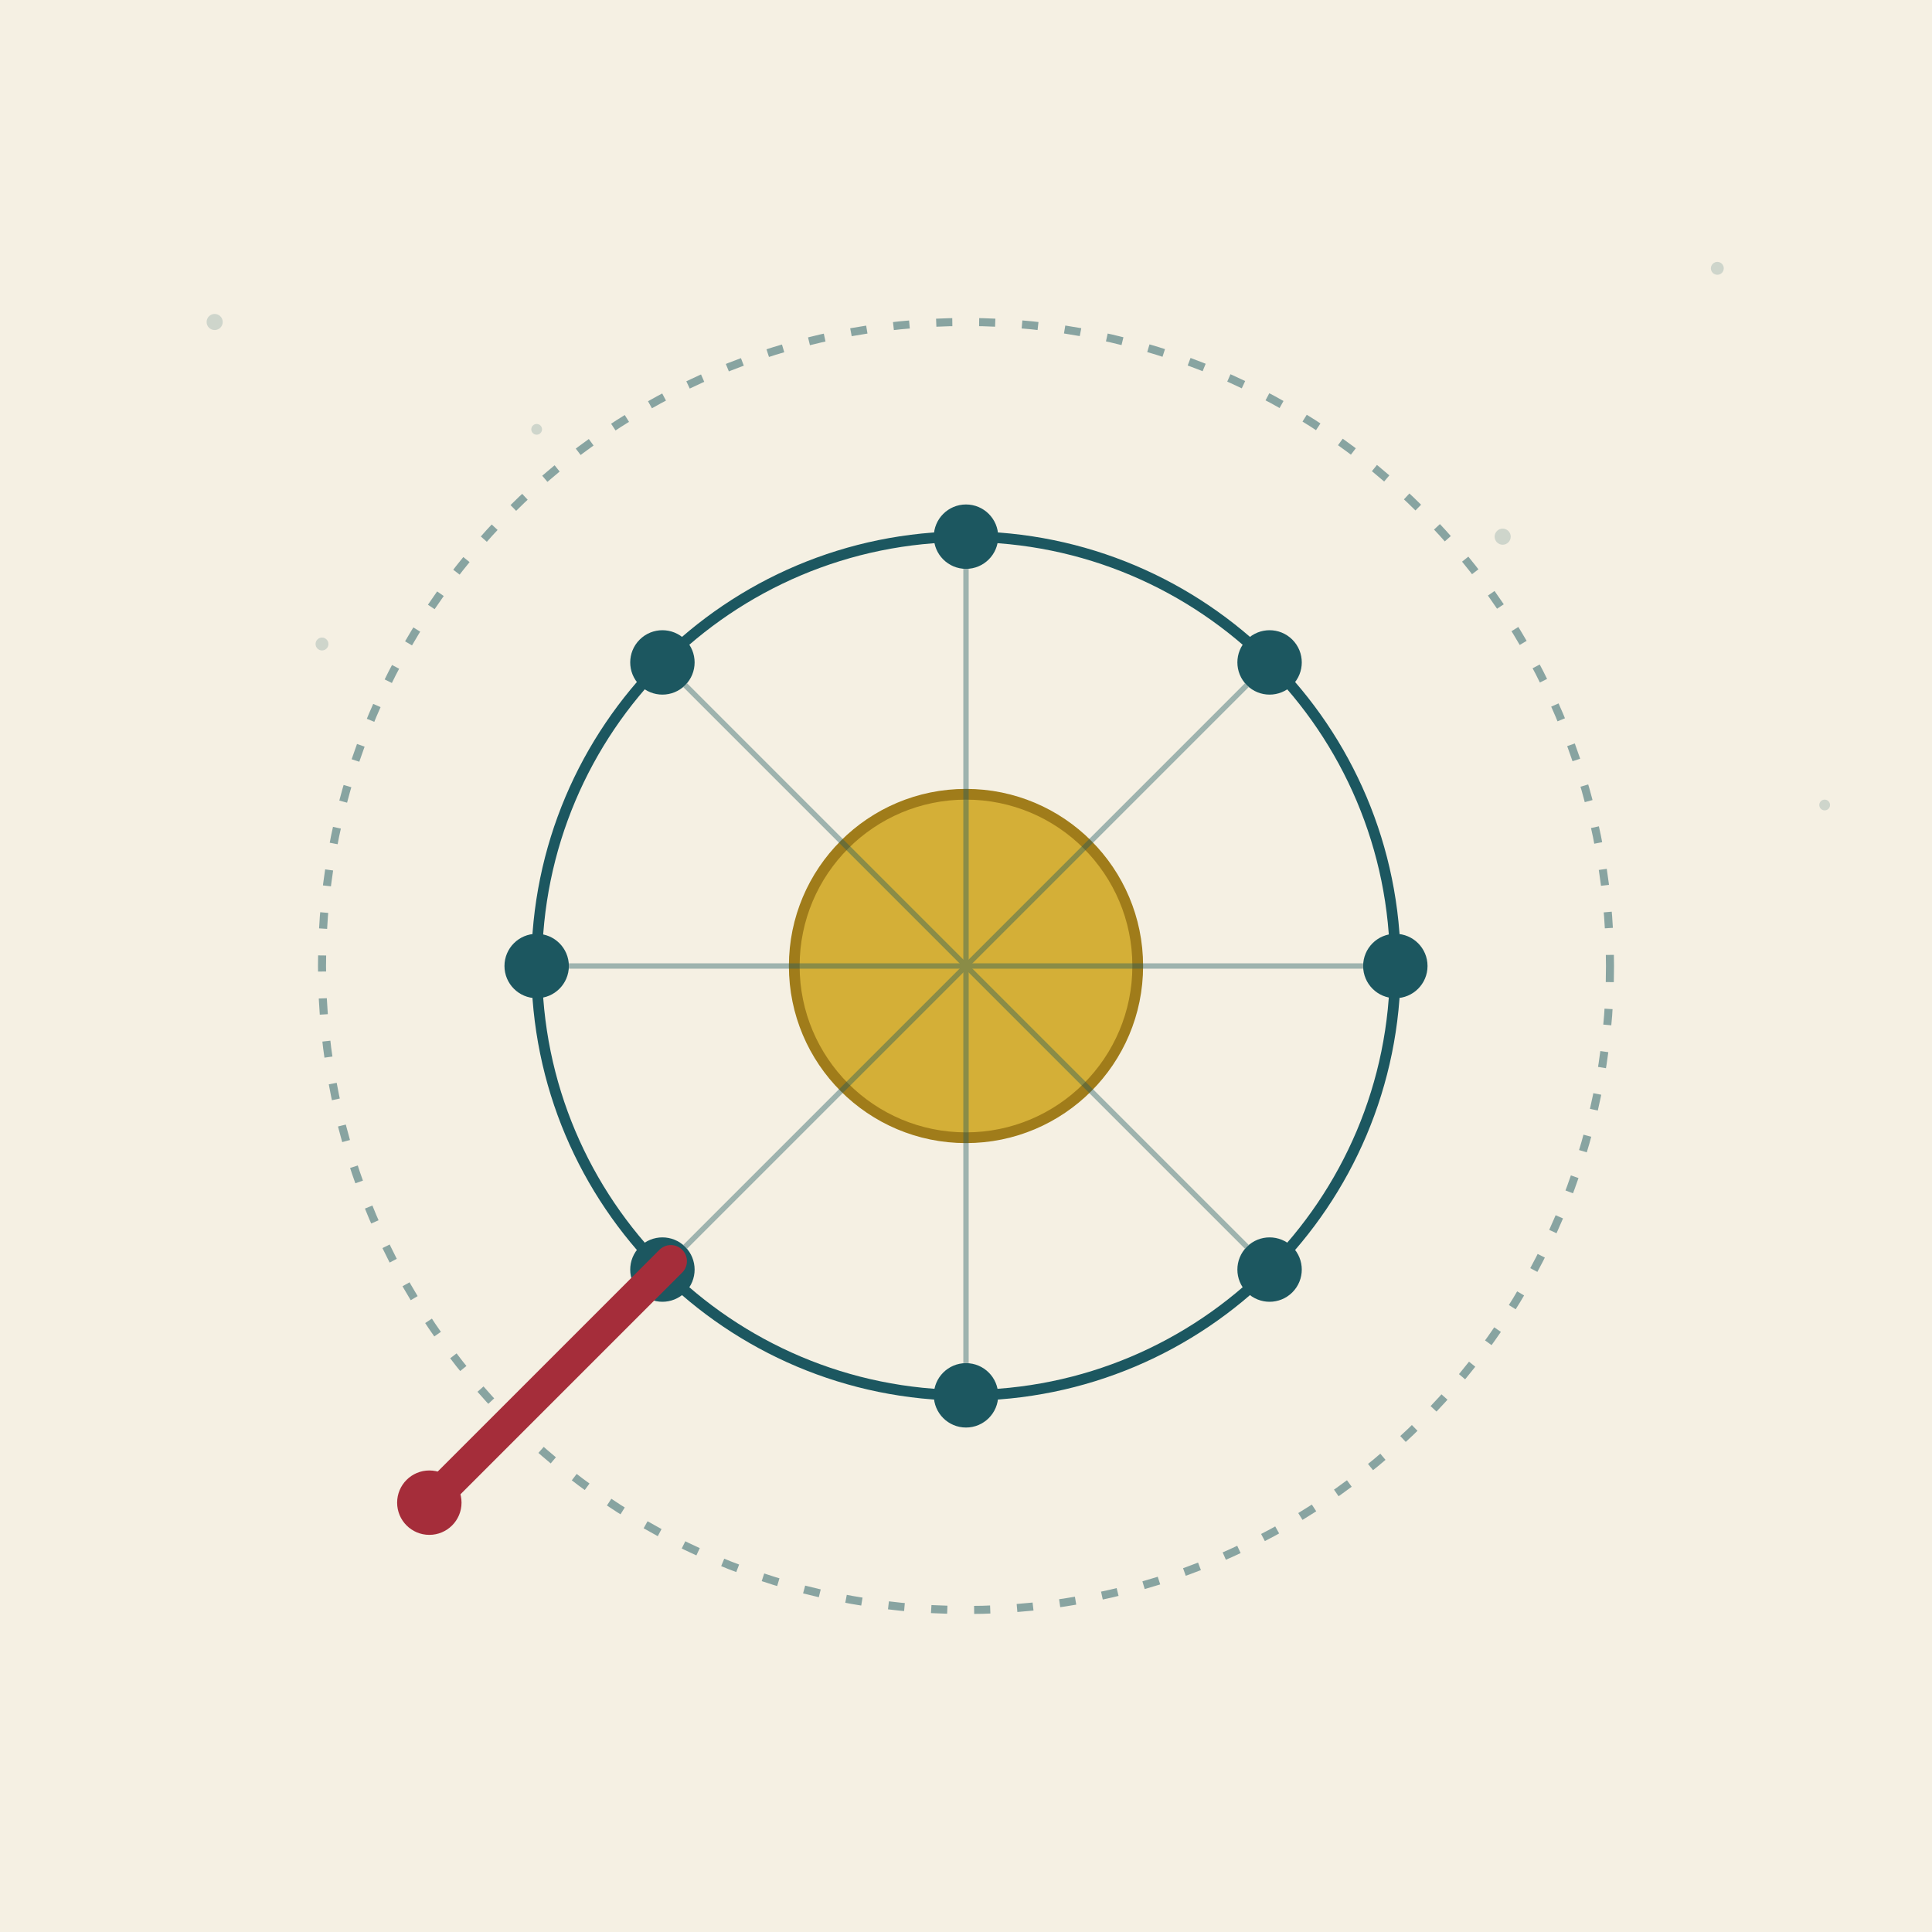
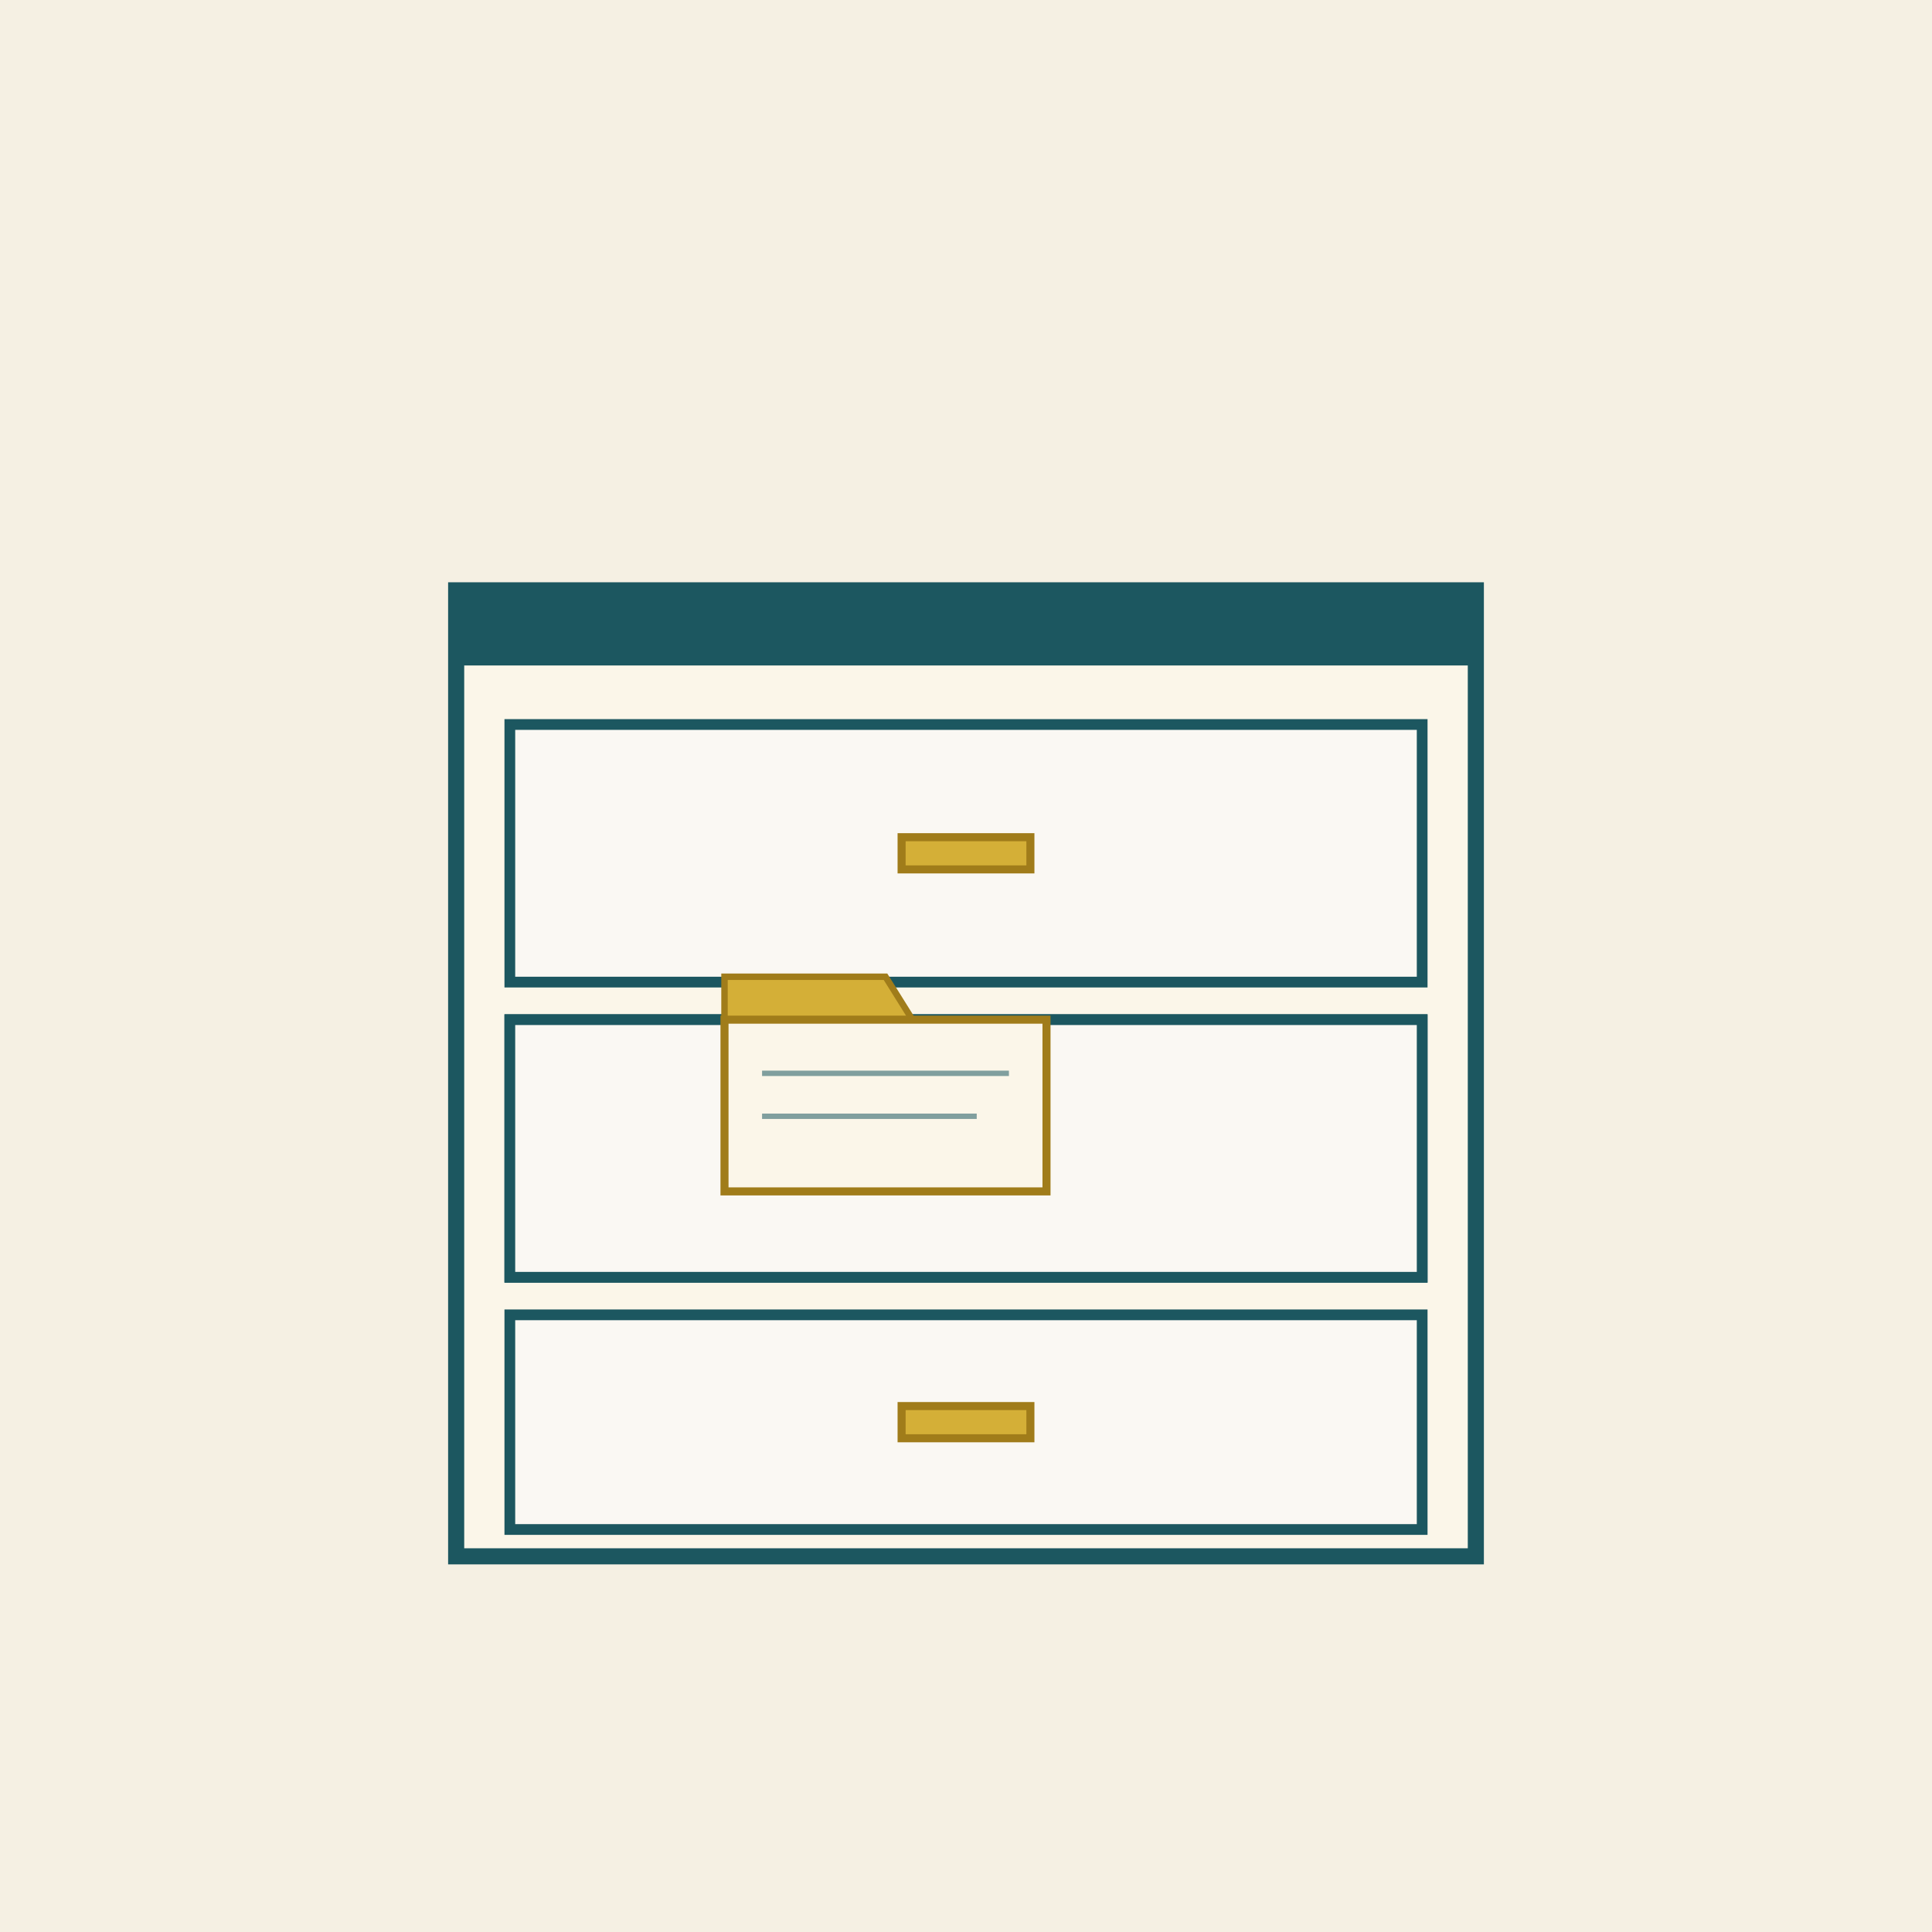
<svg xmlns="http://www.w3.org/2000/svg" viewBox="0 0 360 360" role="img" aria-label="Onderzoeken">
  <rect width="360" height="360" fill="#f5f0e3" />
-   <g fill="#1c5760" opacity="0.18">
-     <circle cx="40" cy="60" r="1.5" />
-     <circle cx="320" cy="50" r="1.2" />
-     <circle cx="100" cy="80" r="1" />
-     <circle cx="280" cy="100" r="1.5" />
-     <circle cx="60" cy="120" r="1.2" />
-     <circle cx="340" cy="150" r="1" />
-   </g>
-   <g transform="translate(180,180)">
-     <circle r="120" fill="none" stroke="#1c5760" stroke-width="1.5" stroke-dasharray="3 5" opacity="0.5" />
-     <circle r="80" fill="none" stroke="#1c5760" stroke-width="2" />
-     <circle r="32" fill="#d4af37" />
-     <circle r="32" fill="none" stroke="#a07c1a" stroke-width="2" />
-   </g>
-   <g fill="#1c5760">
-     <g transform="translate(180,180)">
-       <g transform="rotate(0)">
-         <circle cx="80" cy="0" r="6" />
-       </g>
-       <g transform="rotate(45)">
-         <circle cx="80" cy="0" r="6" />
-       </g>
-       <g transform="rotate(90)">
-         <circle cx="80" cy="0" r="6" />
-       </g>
-       <g transform="rotate(135)">
-         <circle cx="80" cy="0" r="6" />
-       </g>
-       <g transform="rotate(180)">
-         <circle cx="80" cy="0" r="6" />
-       </g>
-       <g transform="rotate(225)">
-         <circle cx="80" cy="0" r="6" />
-       </g>
-       <g transform="rotate(270)">
-         <circle cx="80" cy="0" r="6" />
-       </g>
-       <g transform="rotate(315)">
-         <circle cx="80" cy="0" r="6" />
-       </g>
+   <g transform="translate(180,200)">
+     <rect x="-95" y="-90" width="190" height="180" fill="#fbf6e9" stroke="#1c5760" stroke-width="3" />
+     <rect x="-95" y="-90" width="190" height="14" fill="#1c5760" />
+     <g fill="#faf8f3" stroke="#1c5760" stroke-width="2">
+       <rect x="-85" y="-65" width="170" height="48" />
+       <rect x="-85" y="-10" width="170" height="48" />
+       <rect x="-85" y="45" width="170" height="40" />
+     </g>
+     <g fill="#d4af37" stroke="#a07c1a" stroke-width="1.5">
+       <rect x="-12" y="-44" width="24" height="6" />
+       <rect x="-12" y="11" width="24" height="6" />
+       <rect x="-12" y="62" width="24" height="6" />
+     </g>
+     <g transform="translate(0,-10)">
+       <rect x="-85" y="0" width="170" height="48" fill="#faf8f3" stroke="#1c5760" stroke-width="2" />
+       <path d="M -45 -8 L -15 -8 L -10 0 L -45 0 Z" fill="#d4af37" stroke="#a07c1a" stroke-width="1.2" />
+       <rect x="-45" y="0" width="60" height="32" fill="#fbf6e9" stroke="#a07c1a" stroke-width="1.5" />
+       <line x1="-38" y1="10" x2="8" y2="10" stroke="#1c5760" stroke-width="1" opacity="0.55" />
+       <line x1="-38" y1="18" x2="2" y2="18" stroke="#1c5760" stroke-width="1" opacity="0.55" />
    </g>
  </g>
-   <g stroke="#1c5760" stroke-width="1" opacity="0.4">
-     <g transform="translate(180,180)">
-       <line x1="0" y1="0" x2="74" y2="0" transform="rotate(0)" />
-       <line x1="0" y1="0" x2="74" y2="0" transform="rotate(45)" />
-       <line x1="0" y1="0" x2="74" y2="0" transform="rotate(90)" />
-       <line x1="0" y1="0" x2="74" y2="0" transform="rotate(135)" />
-       <line x1="0" y1="0" x2="74" y2="0" transform="rotate(180)" />
-       <line x1="0" y1="0" x2="74" y2="0" transform="rotate(225)" />
-       <line x1="0" y1="0" x2="74" y2="0" transform="rotate(270)" />
-       <line x1="0" y1="0" x2="74" y2="0" transform="rotate(315)" />
-     </g>
-   </g>
-   <g stroke="#a52d3a" stroke-width="6" stroke-linecap="round" fill="none">
-     <line x1="80" y1="280" x2="125" y2="235" />
-   </g>
-   <circle cx="80" cy="280" r="6" fill="#a52d3a" />
</svg>
